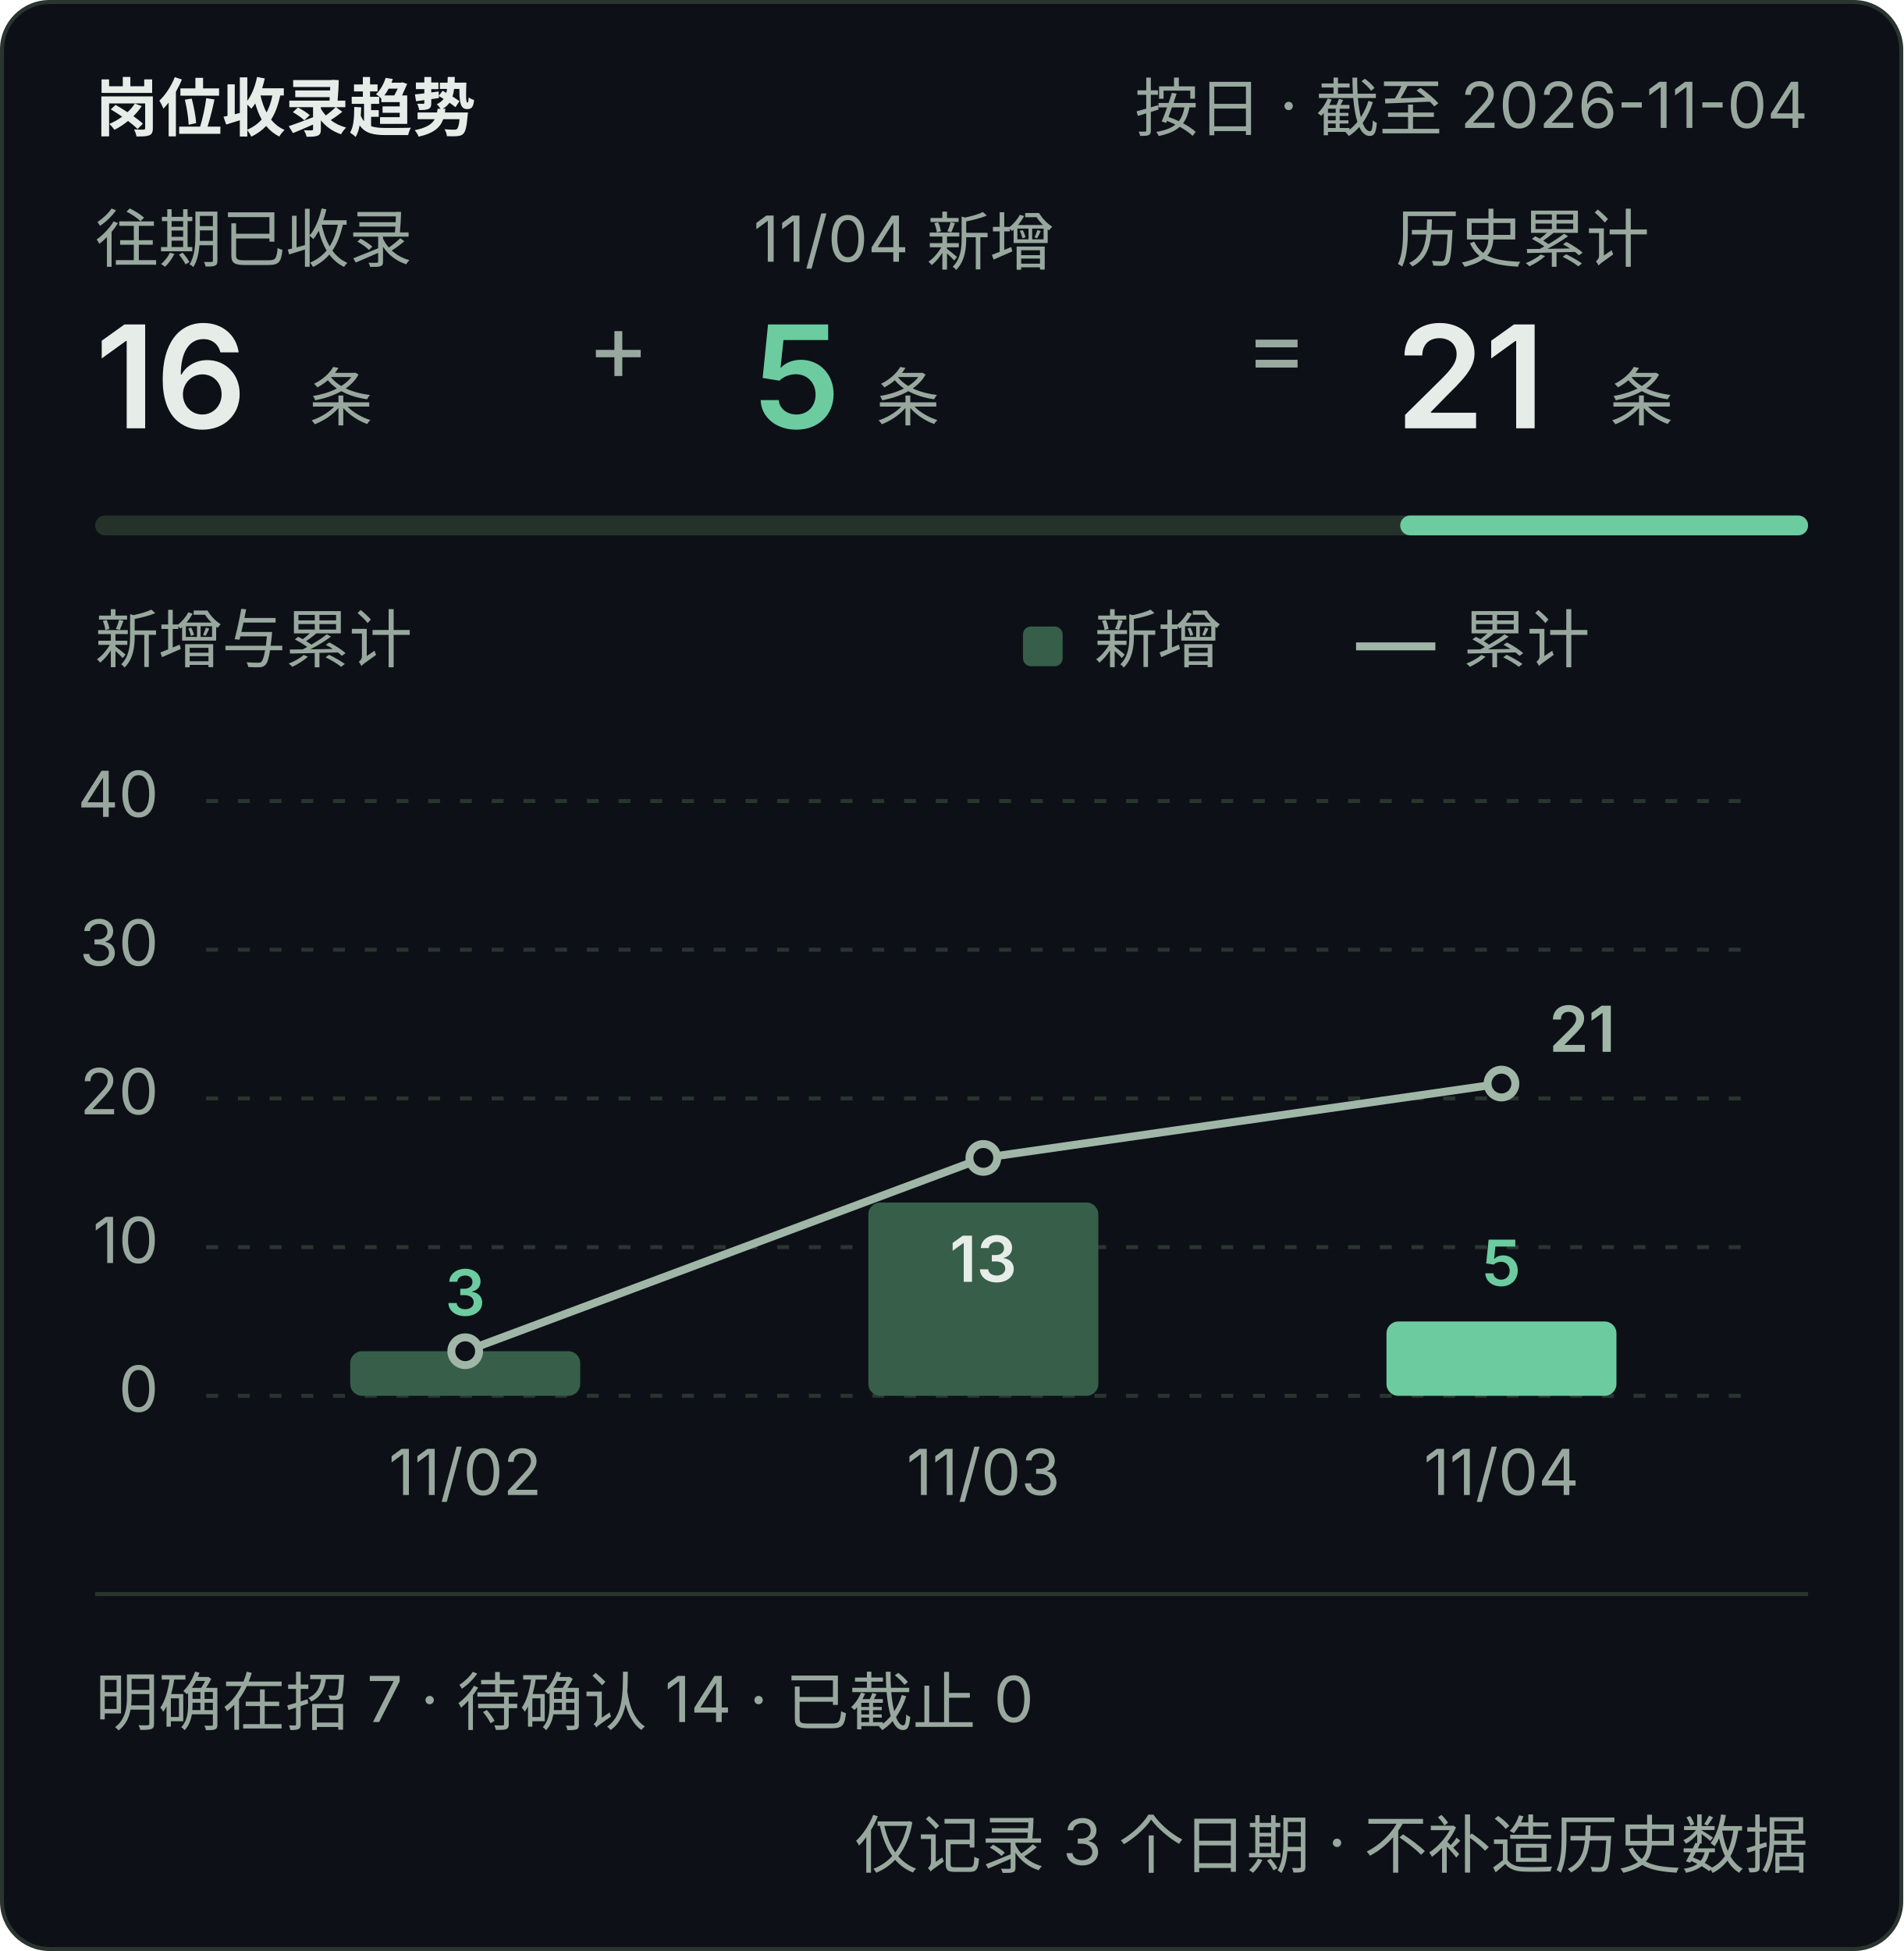
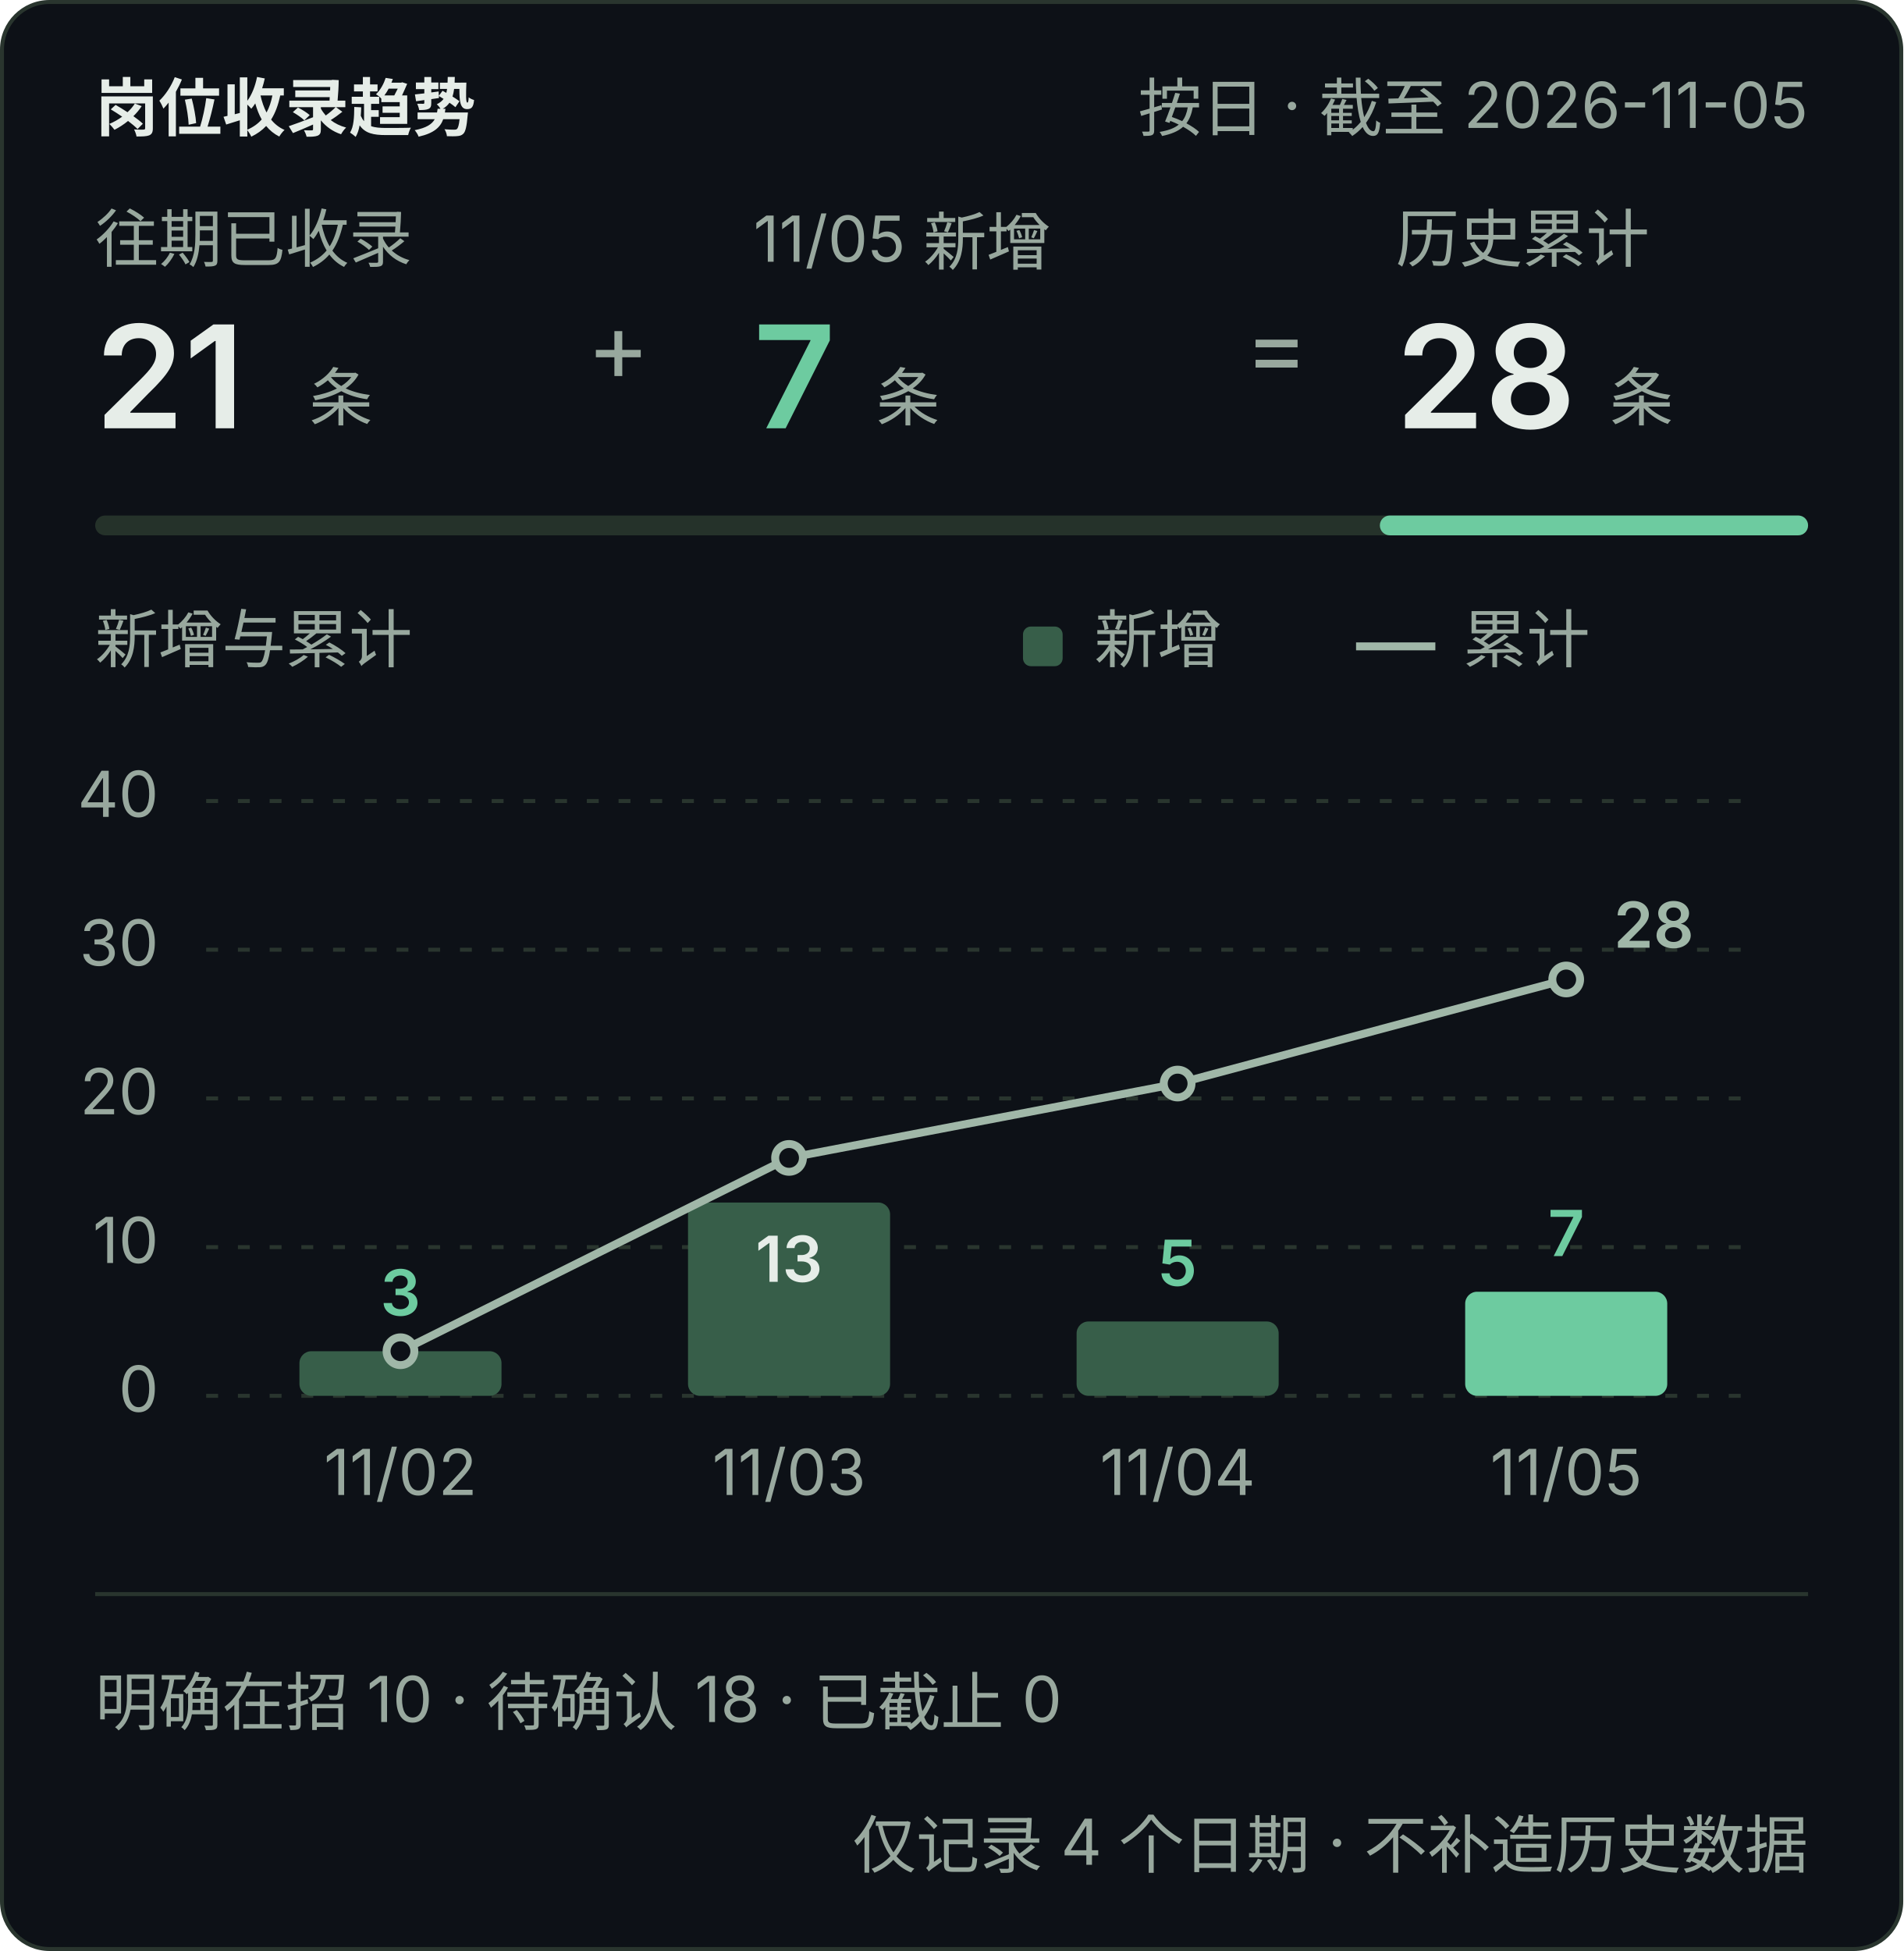
<svg xmlns="http://www.w3.org/2000/svg" width="480" height="492" viewBox="0 0 480 492" role="img" aria-labelledby="title desc">
  <rect x=".5" y=".5" width="479" height="491" rx="12" fill="#0d1117" stroke="#29352e" />
  <g font-family="-apple-system,BlinkMacSystemFont,Segoe UI,PingFang SC,Microsoft YaHei,sans-serif">
    <text x="24" y="33" fill="#e6ede8" font-size="16" font-weight="600" text-anchor="start">岗位收录趋势</text>
-     <text x="456" y="33" fill="#98a89e" font-size="16" font-weight="400" text-anchor="end">按日 · 截至 2026-11-04</text>
+     <text x="456" y="33" fill="#98a89e" font-size="16" font-weight="400" text-anchor="end">按日 · 截至 2026-11-05</text>
    <text x="24" y="66" fill="#98a89e" font-size="16" font-weight="400" text-anchor="start">往期已收录</text>
-     <text x="24" y="108" fill="#e6ede8" font-size="36" font-weight="600" text-anchor="start">16</text>
+     <text x="24" y="108" fill="#e6ede8" font-size="36" font-weight="600" text-anchor="start">21</text>
    <text x="78" y="106" fill="#98a89e" font-size="16" font-weight="400" text-anchor="start">条</text>
-     <text x="190" y="66" fill="#98a89e" font-size="16" font-weight="400" text-anchor="start">11/04 新增</text>
-     <text x="190" y="108" fill="#6dcba0" font-size="36" font-weight="600" text-anchor="start">5</text>
+     <text x="190" y="66" fill="#98a89e" font-size="16" font-weight="400" text-anchor="start">11/05 新增</text>
+     <text x="190" y="108" fill="#6dcba0" font-size="36" font-weight="600" text-anchor="start">7</text>
    <text x="221" y="106" fill="#98a89e" font-size="16" font-weight="400" text-anchor="start">条</text>
    <text x="352" y="66" fill="#98a89e" font-size="16" font-weight="400" text-anchor="start">历史累计</text>
-     <text x="352" y="108" fill="#e6ede8" font-size="36" font-weight="600" text-anchor="start">21</text>
+     <text x="352" y="108" fill="#e6ede8" font-size="36" font-weight="600" text-anchor="start">28</text>
    <text x="406" y="106" fill="#98a89e" font-size="16" font-weight="400" text-anchor="start">条</text>
    <text x="148" y="96" fill="#98a89e" font-size="24" font-weight="400" text-anchor="start">+</text>
    <text x="314" y="96" fill="#98a89e" font-size="24" font-weight="400" text-anchor="start">=</text>
    <rect x="24" y="130" width="432" height="5" rx="2.5" fill="#25322a" />
-     <rect x="353.14" y="130" width="102.86" height="5" rx="2.5" fill="#6dcba0" />
+     <rect x="348.00" y="130" width="108.00" height="5" rx="2.5" fill="#6dcba0" />
    <text x="24" y="167" fill="#98a89e" font-size="16" font-weight="400" text-anchor="start">新增与累计</text>
    <rect x="258" y="158" width="10" height="10" rx="2" fill="#375e49" />
    <text x="276" y="167" fill="#98a89e" font-size="16" font-weight="400" text-anchor="start">新增</text>
    <line x1="342" y1="163" x2="362" y2="163" stroke="#a0b7a8" stroke-width="2" />
    <text x="369" y="167" fill="#98a89e" font-size="16" font-weight="400" text-anchor="start">累计</text>
    <line x1="52" y1="352.0" x2="444" y2="352.0" stroke="#29352e" stroke-dasharray="3 5" />
    <text x="40" y="356.0" fill="#98a89e" font-size="16" font-weight="400" text-anchor="end">0</text>
    <line x1="52" y1="314.5" x2="444" y2="314.5" stroke="#29352e" stroke-dasharray="3 5" />
    <text x="40" y="318.5" fill="#98a89e" font-size="16" font-weight="400" text-anchor="end">10</text>
    <line x1="52" y1="277.0" x2="444" y2="277.0" stroke="#29352e" stroke-dasharray="3 5" />
    <text x="40" y="281.0" fill="#98a89e" font-size="16" font-weight="400" text-anchor="end">20</text>
    <line x1="52" y1="239.5" x2="444" y2="239.5" stroke="#29352e" stroke-dasharray="3 5" />
    <text x="40" y="243.5" fill="#98a89e" font-size="16" font-weight="400" text-anchor="end">30</text>
    <line x1="52" y1="202.0" x2="444" y2="202.0" stroke="#29352e" stroke-dasharray="3 5" />
    <text x="40" y="206.0" fill="#98a89e" font-size="16" font-weight="400" text-anchor="end">40</text>
-     <rect x="88.33" y="340.75" width="58.00" height="11.25" rx="3" fill="#375e49" />
-     <text x="117.33" y="331.75" fill="#6dcba0" font-size="16" font-weight="600" text-anchor="middle">3</text>
-     <text x="117.33" y="377" fill="#98a89e" font-size="16" font-weight="400" text-anchor="middle">11/02</text>
-     <rect x="219.00" y="303.25" width="58.00" height="48.75" rx="3" fill="#375e49" />
-     <text x="248.0" y="323.25" fill="#e6ede8" font-size="16" font-weight="600" text-anchor="middle">13</text>
-     <text x="248.0" y="377" fill="#98a89e" font-size="16" font-weight="400" text-anchor="middle">11/03</text>
-     <rect x="349.67" y="333.25" width="58.00" height="18.75" rx="3" fill="#6dcba0" />
-     <text x="378.67" y="324.25" fill="#6dcba0" font-size="16" font-weight="600" text-anchor="middle">5</text>
-     <text x="378.67" y="377" fill="#98a89e" font-size="16" font-weight="400" text-anchor="middle">11/04</text>
-     <polyline points="117.33,340.75 248.00,292.00 378.67,273.25" fill="none" stroke="#a0b7a8" stroke-width="2" stroke-linejoin="round" />
-     <circle cx="117.33" cy="340.75" r="3.5" fill="#0d1117" stroke="#a0b7a8" stroke-width="2" />
-     <circle cx="248.00" cy="292.00" r="3.5" fill="#0d1117" stroke="#a0b7a8" stroke-width="2" />
-     <circle cx="378.67" cy="273.25" r="3.5" fill="#0d1117" stroke="#a0b7a8" stroke-width="2" />
-     <text x="390.67" y="265.25" fill="#a0b7a8" font-size="16" font-weight="600" text-anchor="start">21</text>
+     <rect x="75.52" y="340.75" width="50.96" height="11.25" rx="3" fill="#375e49" />
+     <text x="101.0" y="331.75" fill="#6dcba0" font-size="16" font-weight="600" text-anchor="middle">3</text>
+     <text x="101.0" y="377" fill="#98a89e" font-size="16" font-weight="400" text-anchor="middle">11/02</text>
+     <rect x="173.52" y="303.25" width="50.96" height="48.75" rx="3" fill="#375e49" />
+     <text x="199.0" y="323.25" fill="#e6ede8" font-size="16" font-weight="600" text-anchor="middle">13</text>
+     <text x="199.0" y="377" fill="#98a89e" font-size="16" font-weight="400" text-anchor="middle">11/03</text>
+     <rect x="271.52" y="333.25" width="50.96" height="18.75" rx="3" fill="#375e49" />
+     <text x="297.0" y="324.25" fill="#6dcba0" font-size="16" font-weight="600" text-anchor="middle">5</text>
+     <text x="297.0" y="377" fill="#98a89e" font-size="16" font-weight="400" text-anchor="middle">11/04</text>
+     <rect x="369.52" y="325.75" width="50.96" height="26.25" rx="3" fill="#6dcba0" />
+     <text x="395.0" y="316.75" fill="#6dcba0" font-size="16" font-weight="600" text-anchor="middle">7</text>
+     <text x="395.0" y="377" fill="#98a89e" font-size="16" font-weight="400" text-anchor="middle">11/05</text>
+     <polyline points="101.00,340.75 199.00,292.00 297.00,273.25 395.00,247.00" fill="none" stroke="#a0b7a8" stroke-width="2" stroke-linejoin="round" />
+     <circle cx="101.00" cy="340.75" r="3.5" fill="#0d1117" stroke="#a0b7a8" stroke-width="2" />
+     <circle cx="199.00" cy="292.00" r="3.5" fill="#0d1117" stroke="#a0b7a8" stroke-width="2" />
+     <circle cx="297.00" cy="273.25" r="3.5" fill="#0d1117" stroke="#a0b7a8" stroke-width="2" />
+     <circle cx="395.00" cy="247.00" r="3.5" fill="#0d1117" stroke="#a0b7a8" stroke-width="2" />
+     <text x="407.0" y="239.0" fill="#a0b7a8" font-size="16" font-weight="600" text-anchor="start">28</text>
    <line x1="24" y1="402" x2="456" y2="402" stroke="#29352e" />
-     <text x="24" y="435" fill="#98a89e" font-size="16" font-weight="400" text-anchor="start">明确在招 7   ·   待确认 14   ·   已截止 0</text>
-     <text x="456" y="471" fill="#98a89e" font-size="16" font-weight="400" text-anchor="end">仅记录 3 个日期 · 不补造历史数据</text>
+     <text x="24" y="435" fill="#98a89e" font-size="16" font-weight="400" text-anchor="start">明确在招 10   ·   待确认 18   ·   已截止 0</text>
+     <text x="456" y="471" fill="#98a89e" font-size="16" font-weight="400" text-anchor="end">仅记录 4 个日期 · 不补造历史数据</text>
  </g>
</svg>
